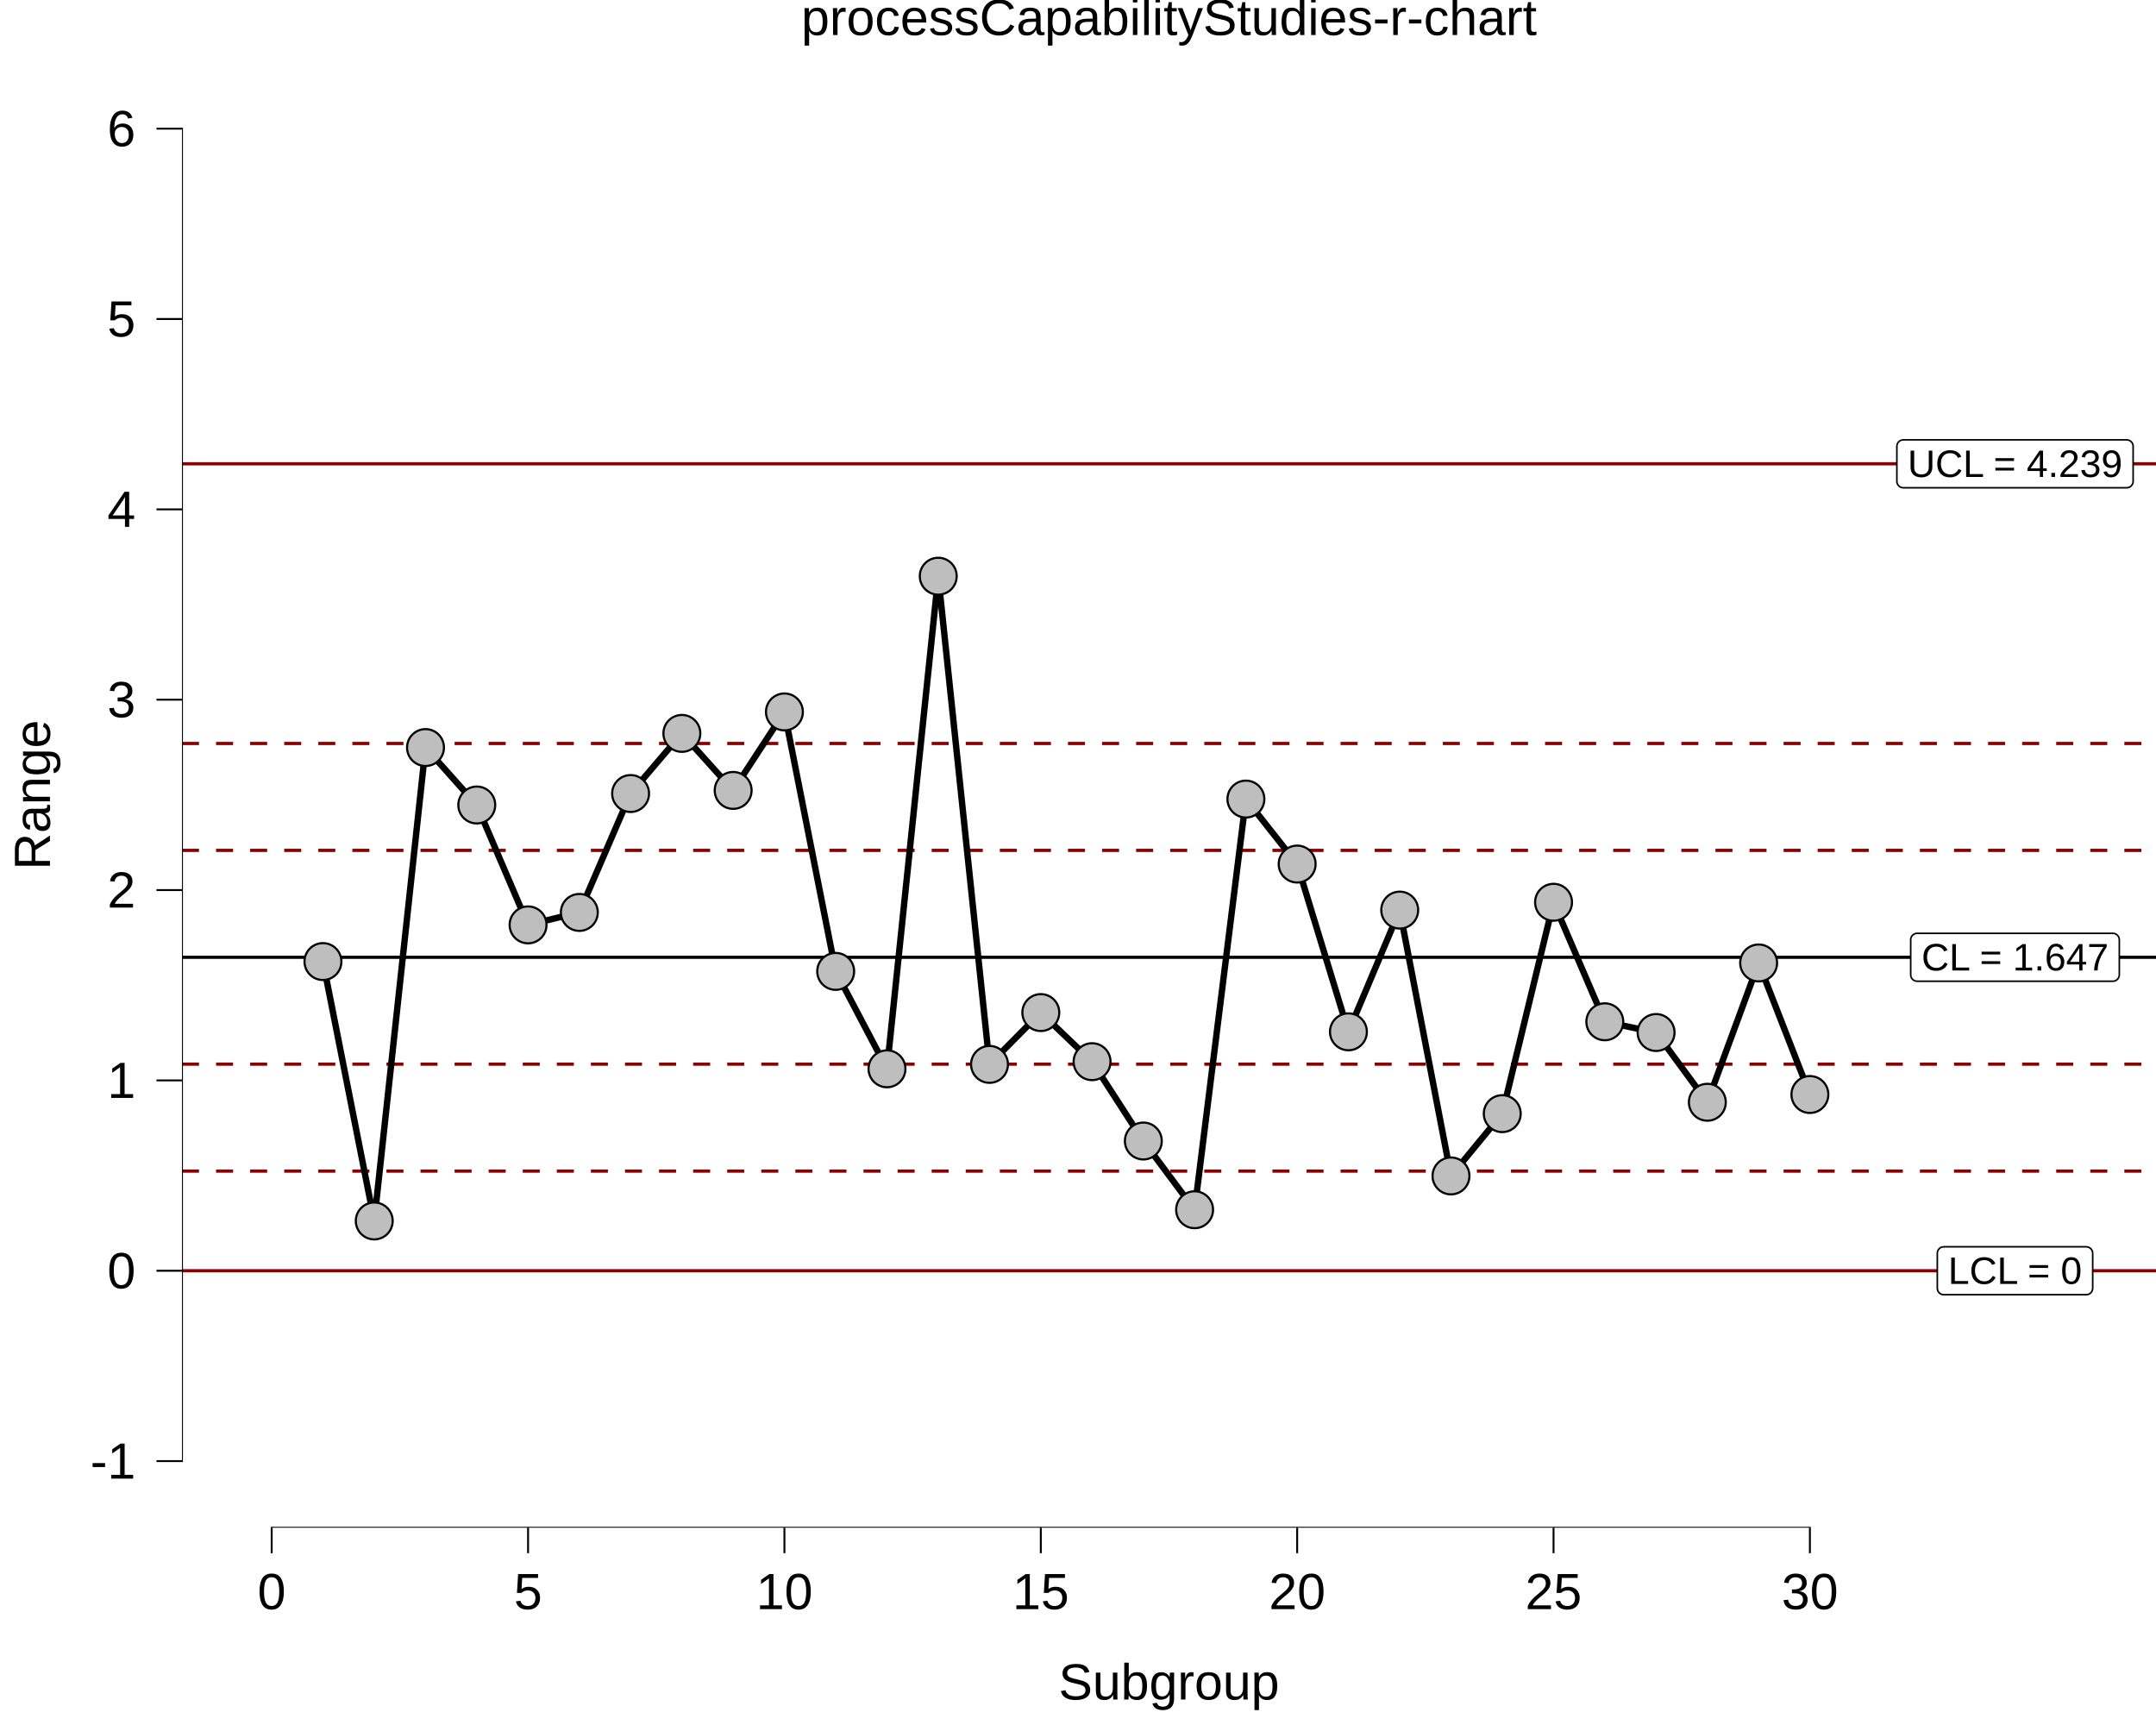
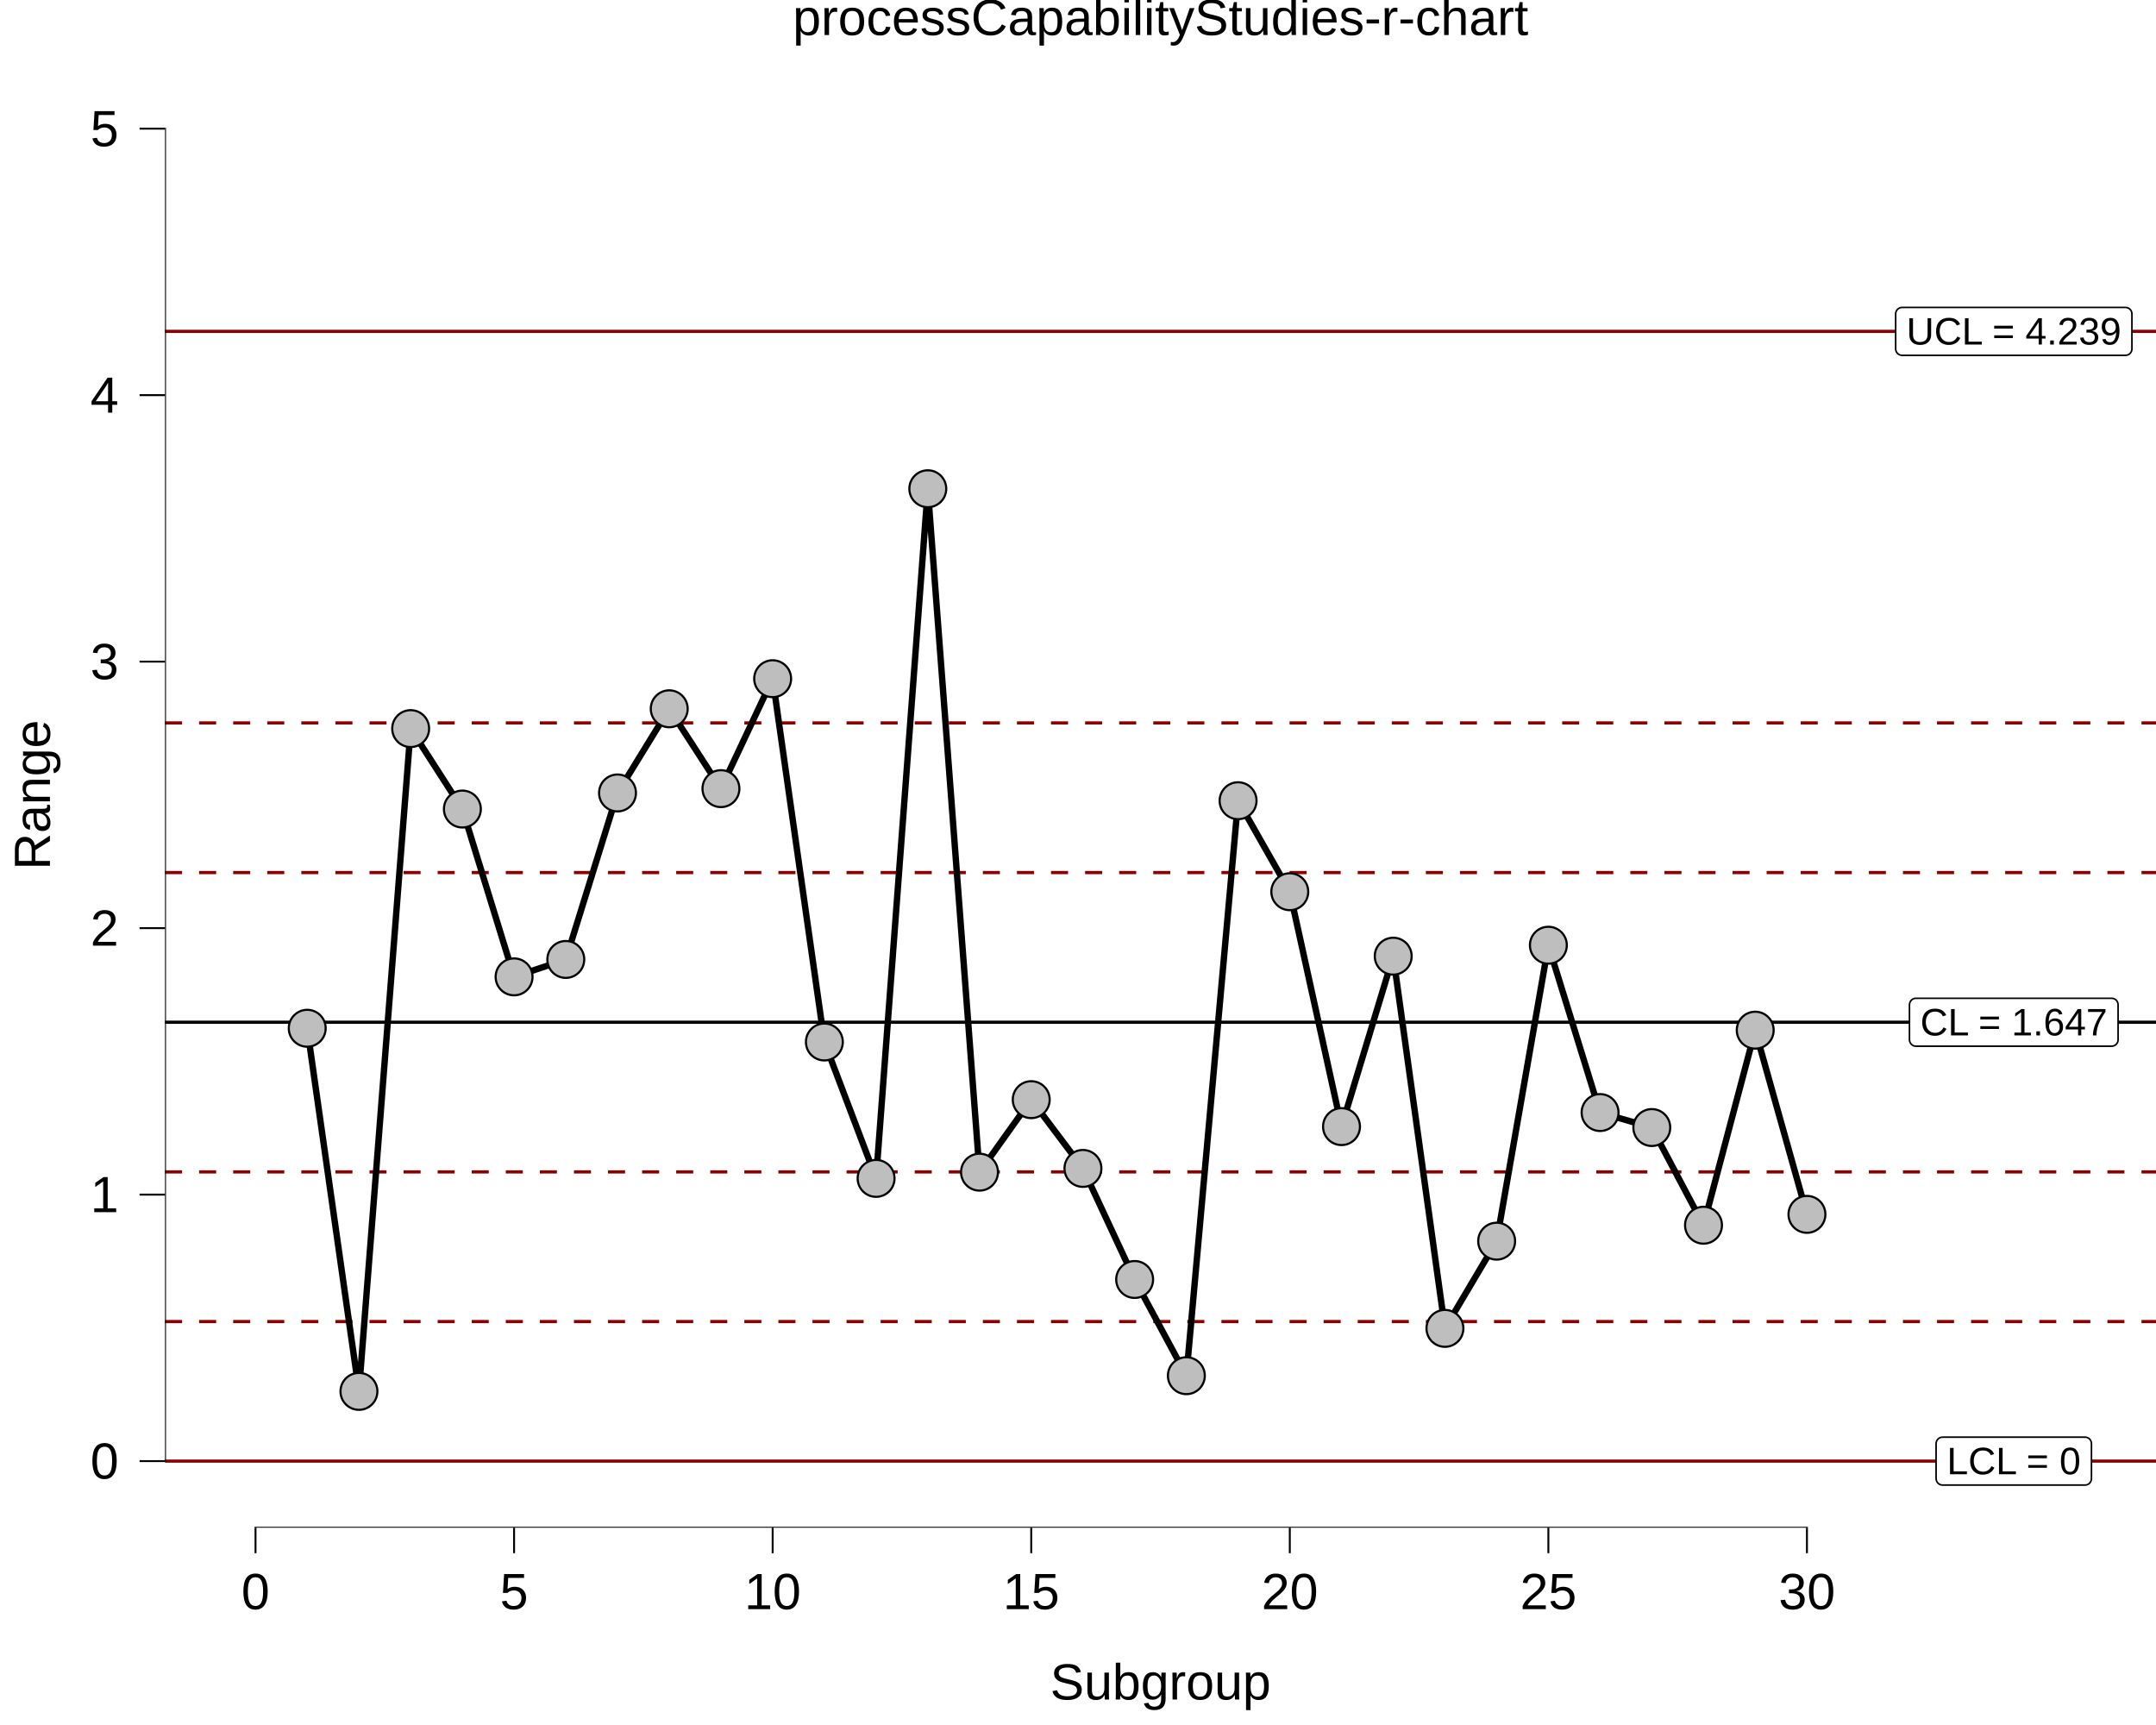
<svg xmlns="http://www.w3.org/2000/svg" viewBox="0 0 720.00 576.00">
  <defs>
    <style type="text/css">
    line, polyline, polygon, path, rect, circle {
      fill: none;
      stroke: #000000;
      stroke-linecap: round;
      stroke-linejoin: round;
      stroke-miterlimit: 10.00;
    }
  </style>
  </defs>
  <rect width="100%" height="100%" style="stroke: none; fill: #FFFFFF;" />
  <rect x="0.00" y="0.00" width="720.00" height="576.00" style="stroke-width: 10.67; stroke: none;" />
  <defs>
-     <clipPath id="cpNjAuNzd8NzIwLjAwfDUxMC4xM3wyMC43MQ==">
-       <rect x="60.77" y="20.71" width="659.23" height="489.41" />
+     <clipPath id="cpNTUuMTF8NzIwLjAwfDUxMC4xM3wyMC43MQ==">
+       <rect x="55.11" y="20.71" width="664.89" height="489.41" />
    </clipPath>
  </defs>
-   <rect x="60.77" y="20.71" width="659.23" height="489.41" style="stroke-width: 10.67; stroke: none;" clip-path="url(#cpNjAuNzd8NzIwLjAwfDUxMC4xM3wyMC43MQ==)" />
-   <line x1="60.77" y1="319.65" x2="720.00" y2="319.65" style="stroke-width: 1.07; stroke-linecap: butt;" clip-path="url(#cpNjAuNzd8NzIwLjAwfDUxMC4xM3wyMC43MQ==)" />
-   <line x1="60.77" y1="154.87" x2="720.00" y2="154.87" style="stroke-width: 1.07; stroke: #8B0000; stroke-linecap: butt;" clip-path="url(#cpNjAuNzd8NzIwLjAwfDUxMC4xM3wyMC43MQ==)" />
-   <line x1="60.77" y1="424.32" x2="720.00" y2="424.32" style="stroke-width: 1.07; stroke: #8B0000; stroke-linecap: butt;" clip-path="url(#cpNjAuNzd8NzIwLjAwfDUxMC4xM3wyMC43MQ==)" />
-   <line x1="60.77" y1="355.34" x2="720.00" y2="355.34" style="stroke-width: 1.07; stroke: #8B0000; stroke-dasharray: 5.69,5.69; stroke-linecap: butt;" clip-path="url(#cpNjAuNzd8NzIwLjAwfDUxMC4xM3wyMC43MQ==)" />
-   <line x1="60.77" y1="283.95" x2="720.00" y2="283.95" style="stroke-width: 1.07; stroke: #8B0000; stroke-dasharray: 5.69,5.69; stroke-linecap: butt;" clip-path="url(#cpNjAuNzd8NzIwLjAwfDUxMC4xM3wyMC43MQ==)" />
-   <line x1="60.77" y1="391.04" x2="720.00" y2="391.04" style="stroke-width: 1.07; stroke: #8B0000; stroke-dasharray: 5.69,5.69; stroke-linecap: butt;" clip-path="url(#cpNjAuNzd8NzIwLjAwfDUxMC4xM3wyMC43MQ==)" />
-   <line x1="60.77" y1="248.26" x2="720.00" y2="248.26" style="stroke-width: 1.07; stroke: #8B0000; stroke-dasharray: 5.69,5.69; stroke-linecap: butt;" clip-path="url(#cpNjAuNzd8NzIwLjAwfDUxMC4xM3wyMC43MQ==)" />
-   <polygon points="640.24,327.65 705.59,327.65 705.50,327.64 705.85,327.63 706.19,327.56 706.51,327.44 706.81,327.26 707.08,327.04 707.31,326.78 707.50,326.49 707.64,326.17 707.72,325.83 707.75,325.49 707.75,325.49 707.75,313.81 707.75,313.81 707.72,313.46 707.64,313.13 707.50,312.81 707.31,312.51 707.08,312.25 706.81,312.03 706.51,311.86 706.19,311.73 705.85,311.66 705.59,311.65 640.24,311.65 640.50,311.66 640.15,311.65 639.81,311.69 639.47,311.79 639.16,311.94 638.87,312.14 638.62,312.38 638.41,312.65 638.25,312.96 638.14,313.29 638.08,313.64 638.08,313.81 638.08,325.49 638.08,325.31 638.08,325.66 638.14,326.00 638.25,326.33 638.41,326.64 638.62,326.92 638.87,327.16 639.16,327.36 639.47,327.51 639.81,327.60 640.15,327.64 " style="stroke-width: 0.53; fill: #FFFFFF;" clip-path="url(#cpNjAuNzd8NzIwLjAwfDUxMC4xM3wyMC43MQ==)" />
-   <g clip-path="url(#cpNjAuNzd8NzIwLjAwfDUxMC4xM3wyMC43MQ==)">
-     <text x="641.68" y="324.05" style="font-size: 12.80px; font-family: Liberation Sans;" textLength="62.47px" lengthAdjust="spacingAndGlyphs">CL = 1.647</text>
+   <rect x="55.11" y="20.71" width="664.89" height="489.41" style="stroke-width: 10.67; stroke: none;" clip-path="url(#cpNTUuMTF8NzIwLjAwfDUxMC4xM3wyMC43MQ==)" />
+   <line x1="55.11" y1="341.34" x2="720.00" y2="341.34" style="stroke-width: 1.07; stroke-linecap: butt;" clip-path="url(#cpNTUuMTF8NzIwLjAwfDUxMC4xM3wyMC43MQ==)" />
+   <line x1="55.11" y1="110.65" x2="720.00" y2="110.65" style="stroke-width: 1.07; stroke: #8B0000; stroke-linecap: butt;" clip-path="url(#cpNTUuMTF8NzIwLjAwfDUxMC4xM3wyMC43MQ==)" />
+   <line x1="55.11" y1="487.88" x2="720.00" y2="487.88" style="stroke-width: 1.07; stroke: #8B0000; stroke-linecap: butt;" clip-path="url(#cpNTUuMTF8NzIwLjAwfDUxMC4xM3wyMC43MQ==)" />
+   <line x1="55.11" y1="391.31" x2="720.00" y2="391.31" style="stroke-width: 1.07; stroke: #8B0000; stroke-dasharray: 5.69,5.69; stroke-linecap: butt;" clip-path="url(#cpNTUuMTF8NzIwLjAwfDUxMC4xM3wyMC43MQ==)" />
+   <line x1="55.11" y1="291.36" x2="720.00" y2="291.36" style="stroke-width: 1.07; stroke: #8B0000; stroke-dasharray: 5.69,5.69; stroke-linecap: butt;" clip-path="url(#cpNTUuMTF8NzIwLjAwfDUxMC4xM3wyMC43MQ==)" />
+   <line x1="55.11" y1="441.29" x2="720.00" y2="441.29" style="stroke-width: 1.07; stroke: #8B0000; stroke-dasharray: 5.69,5.69; stroke-linecap: butt;" clip-path="url(#cpNTUuMTF8NzIwLjAwfDUxMC4xM3wyMC43MQ==)" />
+   <line x1="55.11" y1="241.39" x2="720.00" y2="241.39" style="stroke-width: 1.07; stroke: #8B0000; stroke-dasharray: 5.69,5.69; stroke-linecap: butt;" clip-path="url(#cpNTUuMTF8NzIwLjAwfDUxMC4xM3wyMC43MQ==)" />
+   <polygon points="639.83,349.34 705.18,349.34 705.10,349.34 705.44,349.32 705.78,349.25 706.11,349.13 706.41,348.95 706.68,348.73 706.91,348.47 707.09,348.18 707.23,347.86 707.31,347.52 707.34,347.18 707.34,347.18 707.34,335.50 707.34,335.50 707.31,335.15 707.23,334.82 707.09,334.50 706.91,334.20 706.68,333.94 706.41,333.72 706.11,333.55 705.78,333.43 705.44,333.36 705.18,333.34 639.83,333.34 640.09,333.36 639.75,333.34 639.40,333.38 639.07,333.48 638.75,333.63 638.47,333.83 638.22,334.07 638.01,334.35 637.85,334.65 637.74,334.98 637.68,335.33 637.67,335.50 637.67,347.18 637.68,347.00 637.68,347.35 637.74,347.69 637.85,348.02 638.01,348.33 638.22,348.61 638.47,348.85 638.75,349.05 639.07,349.20 639.40,349.29 639.75,349.34 " style="stroke-width: 0.53; fill: #FFFFFF;" clip-path="url(#cpNTUuMTF8NzIwLjAwfDUxMC4xM3wyMC43MQ==)" />
+   <g clip-path="url(#cpNTUuMTF8NzIwLjAwfDUxMC4xM3wyMC43MQ==)">
+     <text x="641.27" y="345.74" style="font-size: 12.80px; font-family: Liberation Sans;" textLength="62.47px" lengthAdjust="spacingAndGlyphs">CL = 1.647</text>
  </g>
-   <polygon points="635.62,162.87 710.20,162.87 710.12,162.87 710.46,162.85 710.80,162.78 711.13,162.66 711.43,162.49 711.70,162.27 711.93,162.01 712.12,161.71 712.25,161.39 712.34,161.06 712.36,160.71 712.36,160.71 712.36,149.03 712.36,149.03 712.34,148.69 712.25,148.35 712.12,148.03 711.93,147.73 711.70,147.47 711.43,147.25 711.13,147.08 710.80,146.96 710.46,146.89 710.20,146.87 635.62,146.87 635.88,146.89 635.53,146.87 635.19,146.92 634.85,147.01 634.54,147.16 634.25,147.36 634.00,147.60 633.79,147.88 633.63,148.19 633.52,148.52 633.47,148.86 633.46,149.03 633.46,160.71 633.47,160.54 633.47,160.88 633.52,161.23 633.63,161.56 633.79,161.86 634.00,162.14 634.25,162.38 634.54,162.58 634.85,162.73 635.19,162.83 635.53,162.87 " style="stroke-width: 0.53; fill: #FFFFFF;" clip-path="url(#cpNjAuNzd8NzIwLjAwfDUxMC4xM3wyMC43MQ==)" />
-   <g clip-path="url(#cpNjAuNzd8NzIwLjAwfDUxMC4xM3wyMC43MQ==)">
-     <text x="637.06" y="159.27" style="font-size: 12.80px; font-family: Liberation Sans;" textLength="71.70px" lengthAdjust="spacingAndGlyphs">UCL = 4.239</text>
+   <polygon points="635.22,118.65 709.80,118.65 709.71,118.65 710.06,118.63 710.40,118.56 710.73,118.44 711.03,118.27 711.30,118.05 711.53,117.79 711.71,117.49 711.85,117.17 711.93,116.84 711.96,116.49 711.96,116.49 711.96,104.81 711.96,104.81 711.93,104.47 711.85,104.13 711.71,103.81 711.53,103.51 711.30,103.25 711.03,103.03 710.73,102.86 710.40,102.74 710.06,102.67 709.80,102.65 635.22,102.65 635.48,102.67 635.13,102.65 634.78,102.70 634.45,102.79 634.14,102.94 633.85,103.14 633.60,103.38 633.39,103.66 633.23,103.97 633.12,104.29 633.06,104.64 633.06,104.81 633.06,116.49 633.06,116.31 633.06,116.66 633.12,117.01 633.23,117.34 633.39,117.64 633.60,117.92 633.85,118.16 634.14,118.36 634.45,118.51 634.78,118.60 635.13,118.65 " style="stroke-width: 0.53; fill: #FFFFFF;" clip-path="url(#cpNTUuMTF8NzIwLjAwfDUxMC4xM3wyMC43MQ==)" />
+   <g clip-path="url(#cpNTUuMTF8NzIwLjAwfDUxMC4xM3wyMC43MQ==)">
+     <text x="636.66" y="115.05" style="font-size: 12.80px; font-family: Liberation Sans;" textLength="71.70px" lengthAdjust="spacingAndGlyphs">UCL = 4.239</text>
  </g>
-   <polygon points="649.13,432.32 696.70,432.32 696.61,432.32 696.96,432.30 697.30,432.23 697.62,432.11 697.92,431.94 698.19,431.72 698.42,431.46 698.61,431.16 698.74,430.84 698.83,430.51 698.86,430.16 698.86,430.16 698.86,418.48 698.86,418.48 698.83,418.14 698.74,417.80 698.61,417.48 698.42,417.19 698.19,416.93 697.92,416.71 697.62,416.53 697.30,416.41 696.96,416.34 696.70,416.32 649.13,416.32 649.39,416.34 649.04,416.33 648.70,416.37 648.36,416.46 648.05,416.61 647.76,416.81 647.51,417.05 647.30,417.33 647.14,417.64 647.03,417.97 646.98,418.31 646.97,418.48 646.97,430.16 646.98,429.99 646.98,430.33 647.03,430.68 647.14,431.01 647.30,431.31 647.51,431.59 647.76,431.83 648.05,432.03 648.36,432.18 648.70,432.28 649.04,432.32 " style="stroke-width: 0.53; fill: #FFFFFF;" clip-path="url(#cpNjAuNzd8NzIwLjAwfDUxMC4xM3wyMC43MQ==)" />
-   <g clip-path="url(#cpNjAuNzd8NzIwLjAwfDUxMC4xM3wyMC43MQ==)">
-     <text x="650.57" y="428.72" style="font-size: 12.80px; font-family: Liberation Sans;" textLength="44.69px" lengthAdjust="spacingAndGlyphs">LCL = 0</text>
+   <polygon points="648.72,495.88 696.29,495.88 696.20,495.88 696.55,495.86 696.89,495.80 697.22,495.67 697.52,495.50 697.79,495.28 698.02,495.02 698.20,494.72 698.34,494.40 698.42,494.07 698.45,493.72 698.45,493.72 698.45,482.04 698.45,482.04 698.42,481.70 698.34,481.36 698.20,481.04 698.02,480.75 697.79,480.49 697.52,480.27 697.22,480.09 696.89,479.97 696.55,479.90 696.29,479.88 648.72,479.88 648.98,479.90 648.64,479.89 648.29,479.93 647.96,480.02 647.64,480.17 647.36,480.37 647.11,480.61 646.90,480.89 646.74,481.20 646.63,481.53 646.57,481.87 646.56,482.04 646.56,493.72 646.57,493.55 646.57,493.89 646.63,494.24 646.74,494.57 646.90,494.87 647.11,495.15 647.36,495.39 647.64,495.59 647.96,495.74 648.29,495.84 648.64,495.88 " style="stroke-width: 0.53; fill: #FFFFFF;" clip-path="url(#cpNTUuMTF8NzIwLjAwfDUxMC4xM3wyMC43MQ==)" />
+   <g clip-path="url(#cpNTUuMTF8NzIwLjAwfDUxMC4xM3wyMC43MQ==)">
+     <text x="650.16" y="492.28" style="font-size: 12.80px; font-family: Liberation Sans;" textLength="44.69px" lengthAdjust="spacingAndGlyphs">LCL = 0</text>
  </g>
-   <polyline points="107.85,321.08 124.98,407.69 142.10,249.62 159.22,268.80 176.35,308.83 193.47,304.67 210.59,264.97 227.71,244.89 244.84,263.93 261.96,237.72 279.08,324.36 296.21,356.89 313.33,192.40 330.45,355.41 347.58,338.11 364.70,354.51 381.82,381.00 398.94,403.95 416.07,266.82 433.19,288.52 450.31,344.54 467.44,303.89 484.56,392.66 501.68,371.86 518.81,301.28 535.93,341.19 553.05,344.77 570.17,368.06 587.30,321.54 604.42,365.47 " style="stroke-width: 2.13; stroke-linecap: butt;" clip-path="url(#cpNjAuNzd8NzIwLjAwfDUxMC4xM3wyMC43MQ==)" />
-   <circle cx="107.85" cy="321.08" r="4.62pt" style="stroke-width: 0.71; fill: #BEBEBE;" clip-path="url(#cpNjAuNzd8NzIwLjAwfDUxMC4xM3wyMC43MQ==)" />
-   <circle cx="124.98" cy="407.69" r="4.62pt" style="stroke-width: 0.71; fill: #BEBEBE;" clip-path="url(#cpNjAuNzd8NzIwLjAwfDUxMC4xM3wyMC43MQ==)" />
-   <circle cx="142.10" cy="249.62" r="4.62pt" style="stroke-width: 0.71; fill: #BEBEBE;" clip-path="url(#cpNjAuNzd8NzIwLjAwfDUxMC4xM3wyMC43MQ==)" />
-   <circle cx="159.22" cy="268.80" r="4.62pt" style="stroke-width: 0.71; fill: #BEBEBE;" clip-path="url(#cpNjAuNzd8NzIwLjAwfDUxMC4xM3wyMC43MQ==)" />
-   <circle cx="176.35" cy="308.83" r="4.62pt" style="stroke-width: 0.71; fill: #BEBEBE;" clip-path="url(#cpNjAuNzd8NzIwLjAwfDUxMC4xM3wyMC43MQ==)" />
-   <circle cx="193.47" cy="304.67" r="4.62pt" style="stroke-width: 0.71; fill: #BEBEBE;" clip-path="url(#cpNjAuNzd8NzIwLjAwfDUxMC4xM3wyMC43MQ==)" />
-   <circle cx="210.59" cy="264.97" r="4.62pt" style="stroke-width: 0.71; fill: #BEBEBE;" clip-path="url(#cpNjAuNzd8NzIwLjAwfDUxMC4xM3wyMC43MQ==)" />
-   <circle cx="227.71" cy="244.89" r="4.62pt" style="stroke-width: 0.71; fill: #BEBEBE;" clip-path="url(#cpNjAuNzd8NzIwLjAwfDUxMC4xM3wyMC43MQ==)" />
-   <circle cx="244.84" cy="263.93" r="4.62pt" style="stroke-width: 0.71; fill: #BEBEBE;" clip-path="url(#cpNjAuNzd8NzIwLjAwfDUxMC4xM3wyMC43MQ==)" />
-   <circle cx="261.96" cy="237.72" r="4.62pt" style="stroke-width: 0.71; fill: #BEBEBE;" clip-path="url(#cpNjAuNzd8NzIwLjAwfDUxMC4xM3wyMC43MQ==)" />
-   <circle cx="279.08" cy="324.36" r="4.62pt" style="stroke-width: 0.71; fill: #BEBEBE;" clip-path="url(#cpNjAuNzd8NzIwLjAwfDUxMC4xM3wyMC43MQ==)" />
-   <circle cx="296.21" cy="356.89" r="4.62pt" style="stroke-width: 0.71; fill: #BEBEBE;" clip-path="url(#cpNjAuNzd8NzIwLjAwfDUxMC4xM3wyMC43MQ==)" />
-   <circle cx="313.33" cy="192.40" r="4.62pt" style="stroke-width: 0.71; fill: #BEBEBE;" clip-path="url(#cpNjAuNzd8NzIwLjAwfDUxMC4xM3wyMC43MQ==)" />
-   <circle cx="330.45" cy="355.41" r="4.62pt" style="stroke-width: 0.71; fill: #BEBEBE;" clip-path="url(#cpNjAuNzd8NzIwLjAwfDUxMC4xM3wyMC43MQ==)" />
-   <circle cx="347.58" cy="338.11" r="4.62pt" style="stroke-width: 0.71; fill: #BEBEBE;" clip-path="url(#cpNjAuNzd8NzIwLjAwfDUxMC4xM3wyMC43MQ==)" />
-   <circle cx="364.70" cy="354.51" r="4.62pt" style="stroke-width: 0.71; fill: #BEBEBE;" clip-path="url(#cpNjAuNzd8NzIwLjAwfDUxMC4xM3wyMC43MQ==)" />
-   <circle cx="381.82" cy="381.00" r="4.62pt" style="stroke-width: 0.71; fill: #BEBEBE;" clip-path="url(#cpNjAuNzd8NzIwLjAwfDUxMC4xM3wyMC43MQ==)" />
-   <circle cx="398.94" cy="403.95" r="4.62pt" style="stroke-width: 0.71; fill: #BEBEBE;" clip-path="url(#cpNjAuNzd8NzIwLjAwfDUxMC4xM3wyMC43MQ==)" />
-   <circle cx="416.07" cy="266.82" r="4.62pt" style="stroke-width: 0.71; fill: #BEBEBE;" clip-path="url(#cpNjAuNzd8NzIwLjAwfDUxMC4xM3wyMC43MQ==)" />
-   <circle cx="433.19" cy="288.52" r="4.62pt" style="stroke-width: 0.71; fill: #BEBEBE;" clip-path="url(#cpNjAuNzd8NzIwLjAwfDUxMC4xM3wyMC43MQ==)" />
-   <circle cx="450.31" cy="344.54" r="4.62pt" style="stroke-width: 0.71; fill: #BEBEBE;" clip-path="url(#cpNjAuNzd8NzIwLjAwfDUxMC4xM3wyMC43MQ==)" />
-   <circle cx="467.44" cy="303.89" r="4.62pt" style="stroke-width: 0.71; fill: #BEBEBE;" clip-path="url(#cpNjAuNzd8NzIwLjAwfDUxMC4xM3wyMC43MQ==)" />
-   <circle cx="484.56" cy="392.66" r="4.62pt" style="stroke-width: 0.71; fill: #BEBEBE;" clip-path="url(#cpNjAuNzd8NzIwLjAwfDUxMC4xM3wyMC43MQ==)" />
-   <circle cx="501.68" cy="371.86" r="4.62pt" style="stroke-width: 0.71; fill: #BEBEBE;" clip-path="url(#cpNjAuNzd8NzIwLjAwfDUxMC4xM3wyMC43MQ==)" />
-   <circle cx="518.81" cy="301.28" r="4.62pt" style="stroke-width: 0.71; fill: #BEBEBE;" clip-path="url(#cpNjAuNzd8NzIwLjAwfDUxMC4xM3wyMC43MQ==)" />
-   <circle cx="535.93" cy="341.19" r="4.62pt" style="stroke-width: 0.71; fill: #BEBEBE;" clip-path="url(#cpNjAuNzd8NzIwLjAwfDUxMC4xM3wyMC43MQ==)" />
-   <circle cx="553.05" cy="344.77" r="4.62pt" style="stroke-width: 0.71; fill: #BEBEBE;" clip-path="url(#cpNjAuNzd8NzIwLjAwfDUxMC4xM3wyMC43MQ==)" />
-   <circle cx="570.17" cy="368.06" r="4.62pt" style="stroke-width: 0.71; fill: #BEBEBE;" clip-path="url(#cpNjAuNzd8NzIwLjAwfDUxMC4xM3wyMC43MQ==)" />
-   <circle cx="587.30" cy="321.54" r="4.62pt" style="stroke-width: 0.71; fill: #BEBEBE;" clip-path="url(#cpNjAuNzd8NzIwLjAwfDUxMC4xM3wyMC43MQ==)" />
-   <circle cx="604.42" cy="365.47" r="4.62pt" style="stroke-width: 0.71; fill: #BEBEBE;" clip-path="url(#cpNjAuNzd8NzIwLjAwfDUxMC4xM3wyMC43MQ==)" />
-   <line x1="90.41" y1="510.13" x2="604.74" y2="510.13" style="stroke-width: 0.64; stroke-linecap: butt;" clip-path="url(#cpNjAuNzd8NzIwLjAwfDUxMC4xM3wyMC43MQ==)" />
-   <line x1="60.77" y1="488.20" x2="60.77" y2="42.64" style="stroke-width: 0.64; stroke-linecap: butt;" clip-path="url(#cpNjAuNzd8NzIwLjAwfDUxMC4xM3wyMC43MQ==)" />
-   <rect x="60.77" y="20.71" width="659.23" height="489.41" style="stroke-width: 0.00; stroke: none;" clip-path="url(#cpNjAuNzd8NzIwLjAwfDUxMC4xM3wyMC43MQ==)" />
+   <polyline points="102.60,343.35 119.87,464.60 137.14,243.29 154.41,270.15 171.68,326.19 188.95,320.37 206.22,264.78 223.49,236.67 240.76,263.34 258.03,226.63 275.30,347.93 292.57,393.48 309.84,163.20 327.11,391.40 344.38,367.19 361.65,390.15 378.92,427.24 396.19,459.36 413.46,267.37 430.73,297.76 448.00,376.19 465.27,319.28 482.54,443.56 499.81,414.44 517.08,315.62 534.35,371.49 551.62,376.50 568.89,409.12 586.16,343.99 603.43,405.49 " style="stroke-width: 2.13; stroke-linecap: butt;" clip-path="url(#cpNTUuMTF8NzIwLjAwfDUxMC4xM3wyMC43MQ==)" />
+   <circle cx="102.60" cy="343.35" r="4.62pt" style="stroke-width: 0.71; fill: #BEBEBE;" clip-path="url(#cpNTUuMTF8NzIwLjAwfDUxMC4xM3wyMC43MQ==)" />
+   <circle cx="119.87" cy="464.60" r="4.62pt" style="stroke-width: 0.71; fill: #BEBEBE;" clip-path="url(#cpNTUuMTF8NzIwLjAwfDUxMC4xM3wyMC43MQ==)" />
+   <circle cx="137.14" cy="243.29" r="4.62pt" style="stroke-width: 0.71; fill: #BEBEBE;" clip-path="url(#cpNTUuMTF8NzIwLjAwfDUxMC4xM3wyMC43MQ==)" />
+   <circle cx="154.41" cy="270.15" r="4.62pt" style="stroke-width: 0.71; fill: #BEBEBE;" clip-path="url(#cpNTUuMTF8NzIwLjAwfDUxMC4xM3wyMC43MQ==)" />
+   <circle cx="171.68" cy="326.19" r="4.62pt" style="stroke-width: 0.71; fill: #BEBEBE;" clip-path="url(#cpNTUuMTF8NzIwLjAwfDUxMC4xM3wyMC43MQ==)" />
+   <circle cx="188.95" cy="320.37" r="4.62pt" style="stroke-width: 0.71; fill: #BEBEBE;" clip-path="url(#cpNTUuMTF8NzIwLjAwfDUxMC4xM3wyMC43MQ==)" />
+   <circle cx="206.22" cy="264.78" r="4.62pt" style="stroke-width: 0.71; fill: #BEBEBE;" clip-path="url(#cpNTUuMTF8NzIwLjAwfDUxMC4xM3wyMC43MQ==)" />
+   <circle cx="223.49" cy="236.67" r="4.62pt" style="stroke-width: 0.71; fill: #BEBEBE;" clip-path="url(#cpNTUuMTF8NzIwLjAwfDUxMC4xM3wyMC43MQ==)" />
+   <circle cx="240.76" cy="263.34" r="4.62pt" style="stroke-width: 0.71; fill: #BEBEBE;" clip-path="url(#cpNTUuMTF8NzIwLjAwfDUxMC4xM3wyMC43MQ==)" />
+   <circle cx="258.03" cy="226.63" r="4.62pt" style="stroke-width: 0.71; fill: #BEBEBE;" clip-path="url(#cpNTUuMTF8NzIwLjAwfDUxMC4xM3wyMC43MQ==)" />
+   <circle cx="275.30" cy="347.93" r="4.62pt" style="stroke-width: 0.71; fill: #BEBEBE;" clip-path="url(#cpNTUuMTF8NzIwLjAwfDUxMC4xM3wyMC43MQ==)" />
+   <circle cx="292.57" cy="393.48" r="4.62pt" style="stroke-width: 0.71; fill: #BEBEBE;" clip-path="url(#cpNTUuMTF8NzIwLjAwfDUxMC4xM3wyMC43MQ==)" />
+   <circle cx="309.84" cy="163.20" r="4.62pt" style="stroke-width: 0.71; fill: #BEBEBE;" clip-path="url(#cpNTUuMTF8NzIwLjAwfDUxMC4xM3wyMC43MQ==)" />
+   <circle cx="327.11" cy="391.40" r="4.62pt" style="stroke-width: 0.71; fill: #BEBEBE;" clip-path="url(#cpNTUuMTF8NzIwLjAwfDUxMC4xM3wyMC43MQ==)" />
+   <circle cx="344.38" cy="367.19" r="4.62pt" style="stroke-width: 0.71; fill: #BEBEBE;" clip-path="url(#cpNTUuMTF8NzIwLjAwfDUxMC4xM3wyMC43MQ==)" />
+   <circle cx="361.65" cy="390.15" r="4.62pt" style="stroke-width: 0.71; fill: #BEBEBE;" clip-path="url(#cpNTUuMTF8NzIwLjAwfDUxMC4xM3wyMC43MQ==)" />
+   <circle cx="378.92" cy="427.24" r="4.62pt" style="stroke-width: 0.71; fill: #BEBEBE;" clip-path="url(#cpNTUuMTF8NzIwLjAwfDUxMC4xM3wyMC43MQ==)" />
+   <circle cx="396.19" cy="459.36" r="4.62pt" style="stroke-width: 0.71; fill: #BEBEBE;" clip-path="url(#cpNTUuMTF8NzIwLjAwfDUxMC4xM3wyMC43MQ==)" />
+   <circle cx="413.46" cy="267.37" r="4.62pt" style="stroke-width: 0.71; fill: #BEBEBE;" clip-path="url(#cpNTUuMTF8NzIwLjAwfDUxMC4xM3wyMC43MQ==)" />
+   <circle cx="430.73" cy="297.76" r="4.62pt" style="stroke-width: 0.71; fill: #BEBEBE;" clip-path="url(#cpNTUuMTF8NzIwLjAwfDUxMC4xM3wyMC43MQ==)" />
+   <circle cx="448.00" cy="376.19" r="4.62pt" style="stroke-width: 0.71; fill: #BEBEBE;" clip-path="url(#cpNTUuMTF8NzIwLjAwfDUxMC4xM3wyMC43MQ==)" />
+   <circle cx="465.27" cy="319.28" r="4.62pt" style="stroke-width: 0.71; fill: #BEBEBE;" clip-path="url(#cpNTUuMTF8NzIwLjAwfDUxMC4xM3wyMC43MQ==)" />
+   <circle cx="482.54" cy="443.56" r="4.62pt" style="stroke-width: 0.71; fill: #BEBEBE;" clip-path="url(#cpNTUuMTF8NzIwLjAwfDUxMC4xM3wyMC43MQ==)" />
+   <circle cx="499.81" cy="414.44" r="4.62pt" style="stroke-width: 0.71; fill: #BEBEBE;" clip-path="url(#cpNTUuMTF8NzIwLjAwfDUxMC4xM3wyMC43MQ==)" />
+   <circle cx="517.08" cy="315.62" r="4.62pt" style="stroke-width: 0.71; fill: #BEBEBE;" clip-path="url(#cpNTUuMTF8NzIwLjAwfDUxMC4xM3wyMC43MQ==)" />
+   <circle cx="534.35" cy="371.49" r="4.62pt" style="stroke-width: 0.71; fill: #BEBEBE;" clip-path="url(#cpNTUuMTF8NzIwLjAwfDUxMC4xM3wyMC43MQ==)" />
+   <circle cx="551.62" cy="376.50" r="4.62pt" style="stroke-width: 0.71; fill: #BEBEBE;" clip-path="url(#cpNTUuMTF8NzIwLjAwfDUxMC4xM3wyMC43MQ==)" />
+   <circle cx="568.89" cy="409.12" r="4.62pt" style="stroke-width: 0.71; fill: #BEBEBE;" clip-path="url(#cpNTUuMTF8NzIwLjAwfDUxMC4xM3wyMC43MQ==)" />
+   <circle cx="586.16" cy="343.99" r="4.62pt" style="stroke-width: 0.71; fill: #BEBEBE;" clip-path="url(#cpNTUuMTF8NzIwLjAwfDUxMC4xM3wyMC43MQ==)" />
+   <circle cx="603.43" cy="405.49" r="4.62pt" style="stroke-width: 0.71; fill: #BEBEBE;" clip-path="url(#cpNTUuMTF8NzIwLjAwfDUxMC4xM3wyMC43MQ==)" />
+   <line x1="85.01" y1="510.13" x2="603.75" y2="510.13" style="stroke-width: 0.64; stroke-linecap: butt;" clip-path="url(#cpNTUuMTF8NzIwLjAwfDUxMC4xM3wyMC43MQ==)" />
+   <line x1="55.11" y1="488.20" x2="55.11" y2="42.64" style="stroke-width: 0.64; stroke-linecap: butt;" clip-path="url(#cpNTUuMTF8NzIwLjAwfDUxMC4xM3wyMC43MQ==)" />
+   <rect x="55.11" y="20.71" width="664.89" height="489.41" style="stroke-width: 0.00; stroke: none;" clip-path="url(#cpNTUuMTF8NzIwLjAwfDUxMC4xM3wyMC43MQ==)" />
  <defs>
    <clipPath id="cpMC4wMHw3MjAuMDB8NTc2LjAwfDAuMDA=">
      <rect x="0.00" y="0.00" width="720.00" height="576.00" />
    </clipPath>
  </defs>
-   <polyline points="60.77,510.13 60.77,20.71 " style="stroke-width: 0.00; stroke: none; stroke-linecap: butt;" clip-path="url(#cpMC4wMHw3MjAuMDB8NTc2LjAwfDAuMDA=)" />
+   <polyline points="55.11,510.13 55.11,20.71 " style="stroke-width: 0.00; stroke: none; stroke-linecap: butt;" clip-path="url(#cpMC4wMHw3MjAuMDB8NTc2LjAwfDAuMDA=)" />
  <g clip-path="url(#cpMC4wMHw3MjAuMDB8NTc2LjAwfDAuMDA=)">
-     <text x="30.18" y="493.73" style="font-size: 17.00px; font-family: Liberation Sans;" textLength="15.11px" lengthAdjust="spacingAndGlyphs">-1</text>
+     <text x="30.18" y="493.73" style="font-size: 17.00px; font-family: Liberation Sans;" textLength="9.45px" lengthAdjust="spacingAndGlyphs">0</text>
  </g>
  <g clip-path="url(#cpMC4wMHw3MjAuMDB8NTc2LjAwfDAuMDA=)">
-     <text x="35.83" y="430.17" style="font-size: 17.00px; font-family: Liberation Sans;" textLength="9.45px" lengthAdjust="spacingAndGlyphs">0</text>
+     <text x="30.18" y="404.75" style="font-size: 17.00px; font-family: Liberation Sans;" textLength="9.45px" lengthAdjust="spacingAndGlyphs">1</text>
  </g>
  <g clip-path="url(#cpMC4wMHw3MjAuMDB8NTc2LjAwfDAuMDA=)">
-     <text x="35.83" y="366.61" style="font-size: 17.00px; font-family: Liberation Sans;" textLength="9.45px" lengthAdjust="spacingAndGlyphs">1</text>
+     <text x="30.18" y="315.76" style="font-size: 17.00px; font-family: Liberation Sans;" textLength="9.45px" lengthAdjust="spacingAndGlyphs">2</text>
  </g>
  <g clip-path="url(#cpMC4wMHw3MjAuMDB8NTc2LjAwfDAuMDA=)">
-     <text x="35.83" y="303.05" style="font-size: 17.00px; font-family: Liberation Sans;" textLength="9.45px" lengthAdjust="spacingAndGlyphs">2</text>
+     <text x="30.18" y="226.78" style="font-size: 17.00px; font-family: Liberation Sans;" textLength="9.45px" lengthAdjust="spacingAndGlyphs">3</text>
  </g>
  <g clip-path="url(#cpMC4wMHw3MjAuMDB8NTc2LjAwfDAuMDA=)">
-     <text x="35.83" y="239.49" style="font-size: 17.00px; font-family: Liberation Sans;" textLength="9.45px" lengthAdjust="spacingAndGlyphs">3</text>
+     <text x="30.18" y="137.80" style="font-size: 17.00px; font-family: Liberation Sans;" textLength="9.45px" lengthAdjust="spacingAndGlyphs">4</text>
  </g>
  <g clip-path="url(#cpMC4wMHw3MjAuMDB8NTc2LjAwfDAuMDA=)">
-     <text x="35.83" y="175.93" style="font-size: 17.00px; font-family: Liberation Sans;" textLength="9.45px" lengthAdjust="spacingAndGlyphs">4</text>
+     <text x="30.18" y="48.81" style="font-size: 17.00px; font-family: Liberation Sans;" textLength="9.45px" lengthAdjust="spacingAndGlyphs">5</text>
+   </g>
+   <polyline points="46.61,487.88 55.11,487.88 " style="stroke-width: 0.64; stroke-linecap: butt;" clip-path="url(#cpMC4wMHw3MjAuMDB8NTc2LjAwfDAuMDA=)" />
+   <polyline points="46.61,398.90 55.11,398.90 " style="stroke-width: 0.64; stroke-linecap: butt;" clip-path="url(#cpMC4wMHw3MjAuMDB8NTc2LjAwfDAuMDA=)" />
+   <polyline points="46.61,309.91 55.11,309.91 " style="stroke-width: 0.64; stroke-linecap: butt;" clip-path="url(#cpMC4wMHw3MjAuMDB8NTc2LjAwfDAuMDA=)" />
+   <polyline points="46.61,220.93 55.11,220.93 " style="stroke-width: 0.64; stroke-linecap: butt;" clip-path="url(#cpMC4wMHw3MjAuMDB8NTc2LjAwfDAuMDA=)" />
+   <polyline points="46.61,131.94 55.11,131.94 " style="stroke-width: 0.64; stroke-linecap: butt;" clip-path="url(#cpMC4wMHw3MjAuMDB8NTc2LjAwfDAuMDA=)" />
+   <polyline points="46.61,42.96 55.11,42.96 " style="stroke-width: 0.64; stroke-linecap: butt;" clip-path="url(#cpMC4wMHw3MjAuMDB8NTc2LjAwfDAuMDA=)" />
+   <polyline points="55.11,510.13 720.00,510.13 " style="stroke-width: 0.00; stroke: none; stroke-linecap: butt;" clip-path="url(#cpMC4wMHw3MjAuMDB8NTc2LjAwfDAuMDA=)" />
+   <polyline points="85.33,518.63 85.33,510.13 " style="stroke-width: 0.64; stroke-linecap: butt;" clip-path="url(#cpMC4wMHw3MjAuMDB8NTc2LjAwfDAuMDA=)" />
+   <polyline points="171.68,518.63 171.68,510.13 " style="stroke-width: 0.64; stroke-linecap: butt;" clip-path="url(#cpMC4wMHw3MjAuMDB8NTc2LjAwfDAuMDA=)" />
+   <polyline points="258.03,518.63 258.03,510.13 " style="stroke-width: 0.64; stroke-linecap: butt;" clip-path="url(#cpMC4wMHw3MjAuMDB8NTc2LjAwfDAuMDA=)" />
+   <polyline points="344.38,518.63 344.38,510.13 " style="stroke-width: 0.64; stroke-linecap: butt;" clip-path="url(#cpMC4wMHw3MjAuMDB8NTc2LjAwfDAuMDA=)" />
+   <polyline points="430.73,518.63 430.73,510.13 " style="stroke-width: 0.64; stroke-linecap: butt;" clip-path="url(#cpMC4wMHw3MjAuMDB8NTc2LjAwfDAuMDA=)" />
+   <polyline points="517.08,518.63 517.08,510.13 " style="stroke-width: 0.64; stroke-linecap: butt;" clip-path="url(#cpMC4wMHw3MjAuMDB8NTc2LjAwfDAuMDA=)" />
+   <polyline points="603.43,518.63 603.43,510.13 " style="stroke-width: 0.64; stroke-linecap: butt;" clip-path="url(#cpMC4wMHw3MjAuMDB8NTc2LjAwfDAuMDA=)" />
+   <g clip-path="url(#cpMC4wMHw3MjAuMDB8NTc2LjAwfDAuMDA=)">
+     <text x="80.60" y="537.31" style="font-size: 17.00px; font-family: Liberation Sans;" textLength="9.45px" lengthAdjust="spacingAndGlyphs">0</text>
  </g>
  <g clip-path="url(#cpMC4wMHw3MjAuMDB8NTc2LjAwfDAuMDA=)">
-     <text x="35.83" y="112.37" style="font-size: 17.00px; font-family: Liberation Sans;" textLength="9.45px" lengthAdjust="spacingAndGlyphs">5</text>
+     <text x="166.95" y="537.31" style="font-size: 17.00px; font-family: Liberation Sans;" textLength="9.45px" lengthAdjust="spacingAndGlyphs">5</text>
  </g>
  <g clip-path="url(#cpMC4wMHw3MjAuMDB8NTc2LjAwfDAuMDA=)">
-     <text x="35.83" y="48.81" style="font-size: 17.00px; font-family: Liberation Sans;" textLength="9.45px" lengthAdjust="spacingAndGlyphs">6</text>
-   </g>
-   <polyline points="52.26,487.88 60.77,487.88 " style="stroke-width: 0.64; stroke-linecap: butt;" clip-path="url(#cpMC4wMHw3MjAuMDB8NTc2LjAwfDAuMDA=)" />
-   <polyline points="52.26,424.32 60.77,424.32 " style="stroke-width: 0.64; stroke-linecap: butt;" clip-path="url(#cpMC4wMHw3MjAuMDB8NTc2LjAwfDAuMDA=)" />
-   <polyline points="52.26,360.76 60.77,360.76 " style="stroke-width: 0.64; stroke-linecap: butt;" clip-path="url(#cpMC4wMHw3MjAuMDB8NTc2LjAwfDAuMDA=)" />
-   <polyline points="52.26,297.20 60.77,297.20 " style="stroke-width: 0.64; stroke-linecap: butt;" clip-path="url(#cpMC4wMHw3MjAuMDB8NTc2LjAwfDAuMDA=)" />
-   <polyline points="52.26,233.64 60.77,233.64 " style="stroke-width: 0.64; stroke-linecap: butt;" clip-path="url(#cpMC4wMHw3MjAuMDB8NTc2LjAwfDAuMDA=)" />
-   <polyline points="52.26,170.08 60.77,170.08 " style="stroke-width: 0.64; stroke-linecap: butt;" clip-path="url(#cpMC4wMHw3MjAuMDB8NTc2LjAwfDAuMDA=)" />
-   <polyline points="52.26,106.52 60.77,106.52 " style="stroke-width: 0.64; stroke-linecap: butt;" clip-path="url(#cpMC4wMHw3MjAuMDB8NTc2LjAwfDAuMDA=)" />
-   <polyline points="52.26,42.96 60.77,42.96 " style="stroke-width: 0.64; stroke-linecap: butt;" clip-path="url(#cpMC4wMHw3MjAuMDB8NTc2LjAwfDAuMDA=)" />
-   <polyline points="60.77,510.13 720.00,510.13 " style="stroke-width: 0.00; stroke: none; stroke-linecap: butt;" clip-path="url(#cpMC4wMHw3MjAuMDB8NTc2LjAwfDAuMDA=)" />
-   <polyline points="90.73,518.63 90.73,510.13 " style="stroke-width: 0.64; stroke-linecap: butt;" clip-path="url(#cpMC4wMHw3MjAuMDB8NTc2LjAwfDAuMDA=)" />
-   <polyline points="176.35,518.63 176.35,510.13 " style="stroke-width: 0.64; stroke-linecap: butt;" clip-path="url(#cpMC4wMHw3MjAuMDB8NTc2LjAwfDAuMDA=)" />
-   <polyline points="261.96,518.63 261.96,510.13 " style="stroke-width: 0.64; stroke-linecap: butt;" clip-path="url(#cpMC4wMHw3MjAuMDB8NTc2LjAwfDAuMDA=)" />
-   <polyline points="347.58,518.63 347.58,510.13 " style="stroke-width: 0.64; stroke-linecap: butt;" clip-path="url(#cpMC4wMHw3MjAuMDB8NTc2LjAwfDAuMDA=)" />
-   <polyline points="433.19,518.63 433.19,510.13 " style="stroke-width: 0.64; stroke-linecap: butt;" clip-path="url(#cpMC4wMHw3MjAuMDB8NTc2LjAwfDAuMDA=)" />
-   <polyline points="518.81,518.63 518.81,510.13 " style="stroke-width: 0.64; stroke-linecap: butt;" clip-path="url(#cpMC4wMHw3MjAuMDB8NTc2LjAwfDAuMDA=)" />
-   <polyline points="604.42,518.63 604.42,510.13 " style="stroke-width: 0.64; stroke-linecap: butt;" clip-path="url(#cpMC4wMHw3MjAuMDB8NTc2LjAwfDAuMDA=)" />
-   <g clip-path="url(#cpMC4wMHw3MjAuMDB8NTc2LjAwfDAuMDA=)">
-     <text x="86.00" y="537.31" style="font-size: 17.00px; font-family: Liberation Sans;" textLength="9.45px" lengthAdjust="spacingAndGlyphs">0</text>
+     <text x="248.58" y="537.31" style="font-size: 17.00px; font-family: Liberation Sans;" textLength="18.91px" lengthAdjust="spacingAndGlyphs">10</text>
  </g>
  <g clip-path="url(#cpMC4wMHw3MjAuMDB8NTc2LjAwfDAuMDA=)">
-     <text x="171.62" y="537.31" style="font-size: 17.00px; font-family: Liberation Sans;" textLength="9.45px" lengthAdjust="spacingAndGlyphs">5</text>
+     <text x="334.93" y="537.31" style="font-size: 17.00px; font-family: Liberation Sans;" textLength="18.91px" lengthAdjust="spacingAndGlyphs">15</text>
  </g>
  <g clip-path="url(#cpMC4wMHw3MjAuMDB8NTc2LjAwfDAuMDA=)">
-     <text x="252.51" y="537.31" style="font-size: 17.00px; font-family: Liberation Sans;" textLength="18.91px" lengthAdjust="spacingAndGlyphs">10</text>
+     <text x="421.28" y="537.31" style="font-size: 17.00px; font-family: Liberation Sans;" textLength="18.91px" lengthAdjust="spacingAndGlyphs">20</text>
  </g>
  <g clip-path="url(#cpMC4wMHw3MjAuMDB8NTc2LjAwfDAuMDA=)">
-     <text x="338.12" y="537.31" style="font-size: 17.00px; font-family: Liberation Sans;" textLength="18.91px" lengthAdjust="spacingAndGlyphs">15</text>
+     <text x="507.63" y="537.31" style="font-size: 17.00px; font-family: Liberation Sans;" textLength="18.91px" lengthAdjust="spacingAndGlyphs">25</text>
  </g>
  <g clip-path="url(#cpMC4wMHw3MjAuMDB8NTc2LjAwfDAuMDA=)">
-     <text x="423.74" y="537.31" style="font-size: 17.00px; font-family: Liberation Sans;" textLength="18.91px" lengthAdjust="spacingAndGlyphs">20</text>
+     <text x="593.98" y="537.31" style="font-size: 17.00px; font-family: Liberation Sans;" textLength="18.91px" lengthAdjust="spacingAndGlyphs">30</text>
  </g>
  <g clip-path="url(#cpMC4wMHw3MjAuMDB8NTc2LjAwfDAuMDA=)">
-     <text x="509.35" y="537.31" style="font-size: 17.00px; font-family: Liberation Sans;" textLength="18.91px" lengthAdjust="spacingAndGlyphs">25</text>
-   </g>
-   <g clip-path="url(#cpMC4wMHw3MjAuMDB8NTc2LjAwfDAuMDA=)">
-     <text x="594.97" y="537.31" style="font-size: 17.00px; font-family: Liberation Sans;" textLength="18.91px" lengthAdjust="spacingAndGlyphs">30</text>
-   </g>
-   <g clip-path="url(#cpMC4wMHw3MjAuMDB8NTc2LjAwfDAuMDA=)">
-     <text x="353.52" y="567.49" style="font-size: 17.00px; font-family: Liberation Sans;" textLength="73.72px" lengthAdjust="spacingAndGlyphs">Subgroup</text>
+     <text x="350.70" y="567.49" style="font-size: 17.00px; font-family: Liberation Sans;" textLength="73.72px" lengthAdjust="spacingAndGlyphs">Subgroup</text>
  </g>
  <g clip-path="url(#cpMC4wMHw3MjAuMDB8NTc2LjAwfDAuMDA=)">
    <text transform="translate(16.68,290.47) rotate(-90)" style="font-size: 17.00px; font-family: Liberation Sans;" textLength="50.09px" lengthAdjust="spacingAndGlyphs">Range</text>
  </g>
  <g clip-path="url(#cpMC4wMHw3MjAuMDB8NTc2LjAwfDAuMDA=)">
-     <text x="267.57" y="11.70" style="font-size: 17.00px; font-family: Liberation Sans;" textLength="245.62px" lengthAdjust="spacingAndGlyphs">processCapabilityStudies-r-chart</text>
+     <text x="264.74" y="11.70" style="font-size: 17.00px; font-family: Liberation Sans;" textLength="245.62px" lengthAdjust="spacingAndGlyphs">processCapabilityStudies-r-chart</text>
  </g>
</svg>
